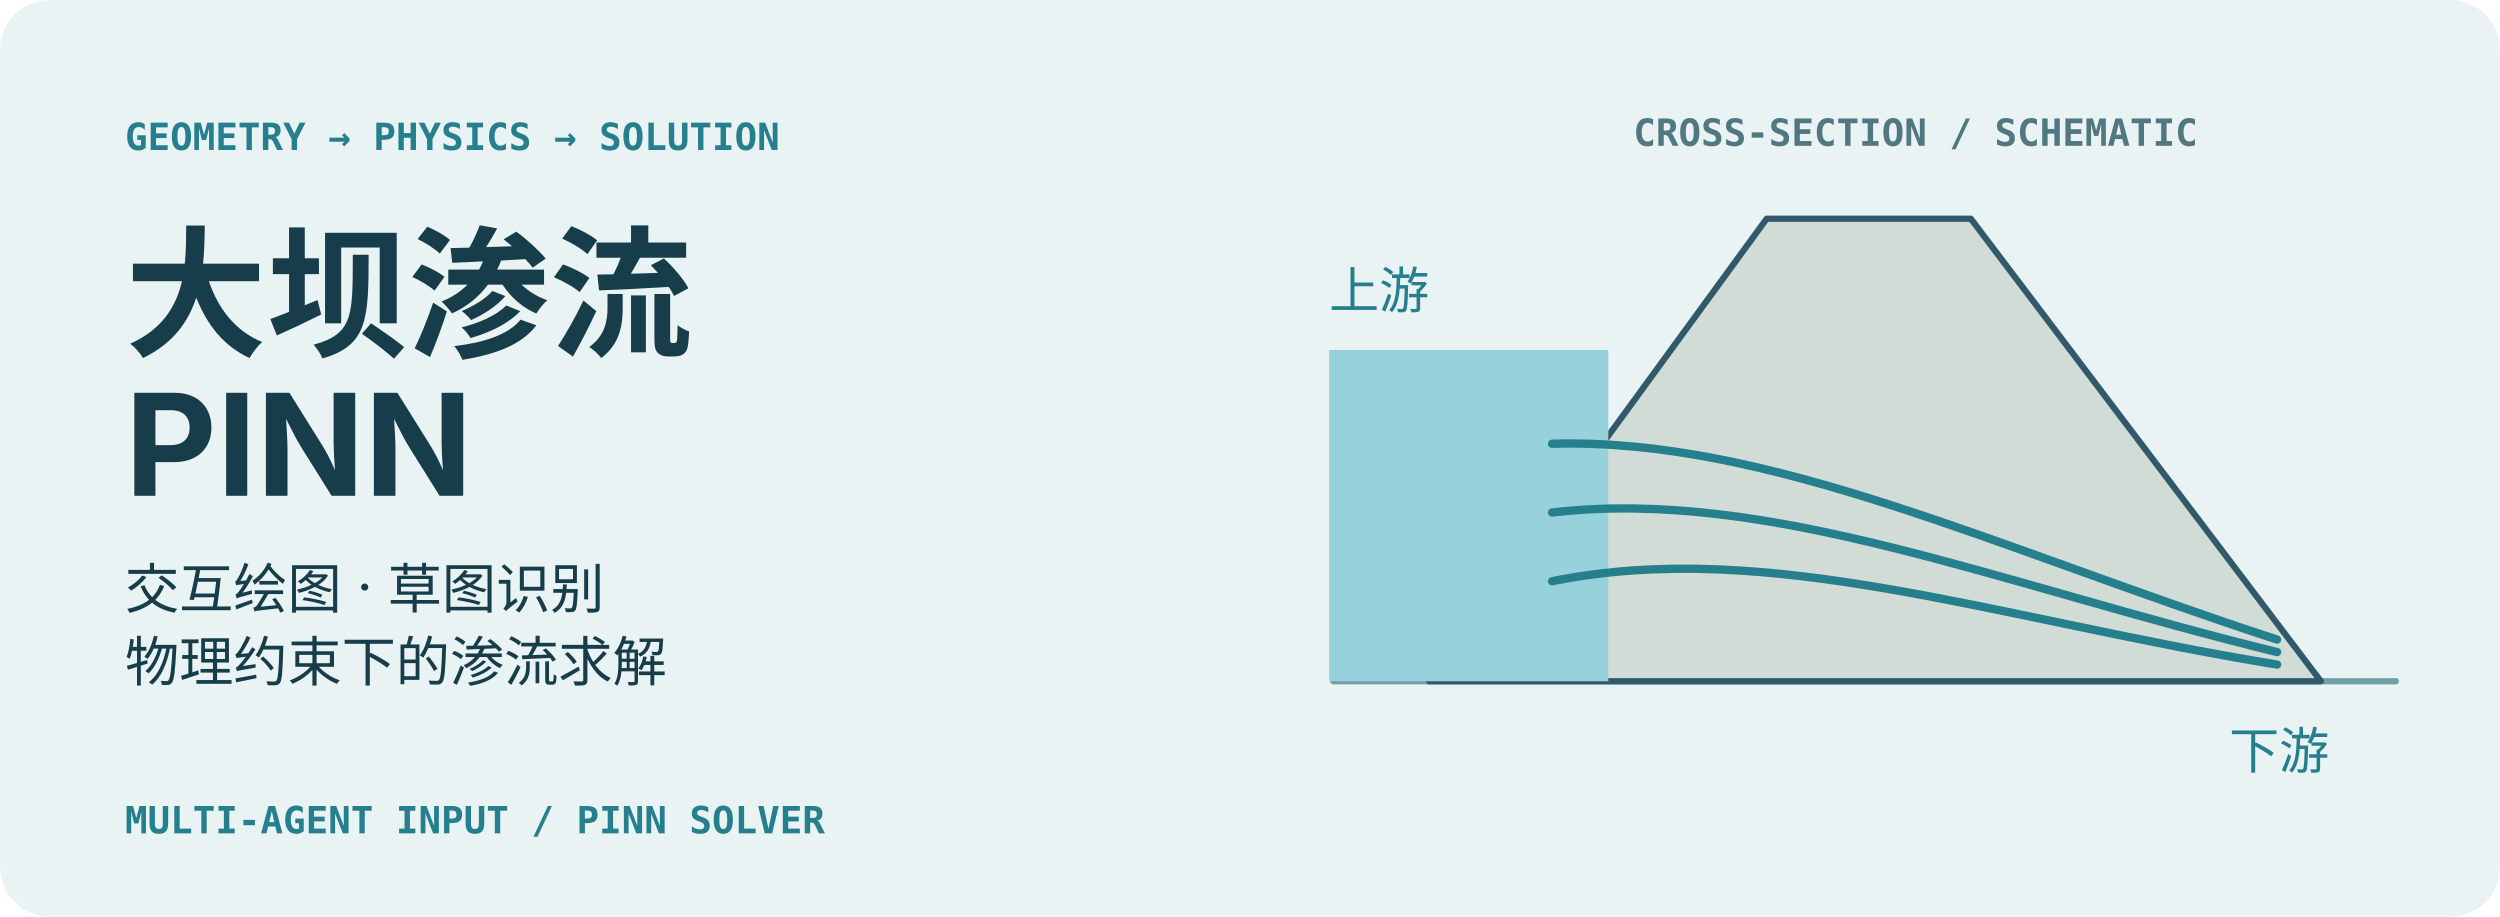
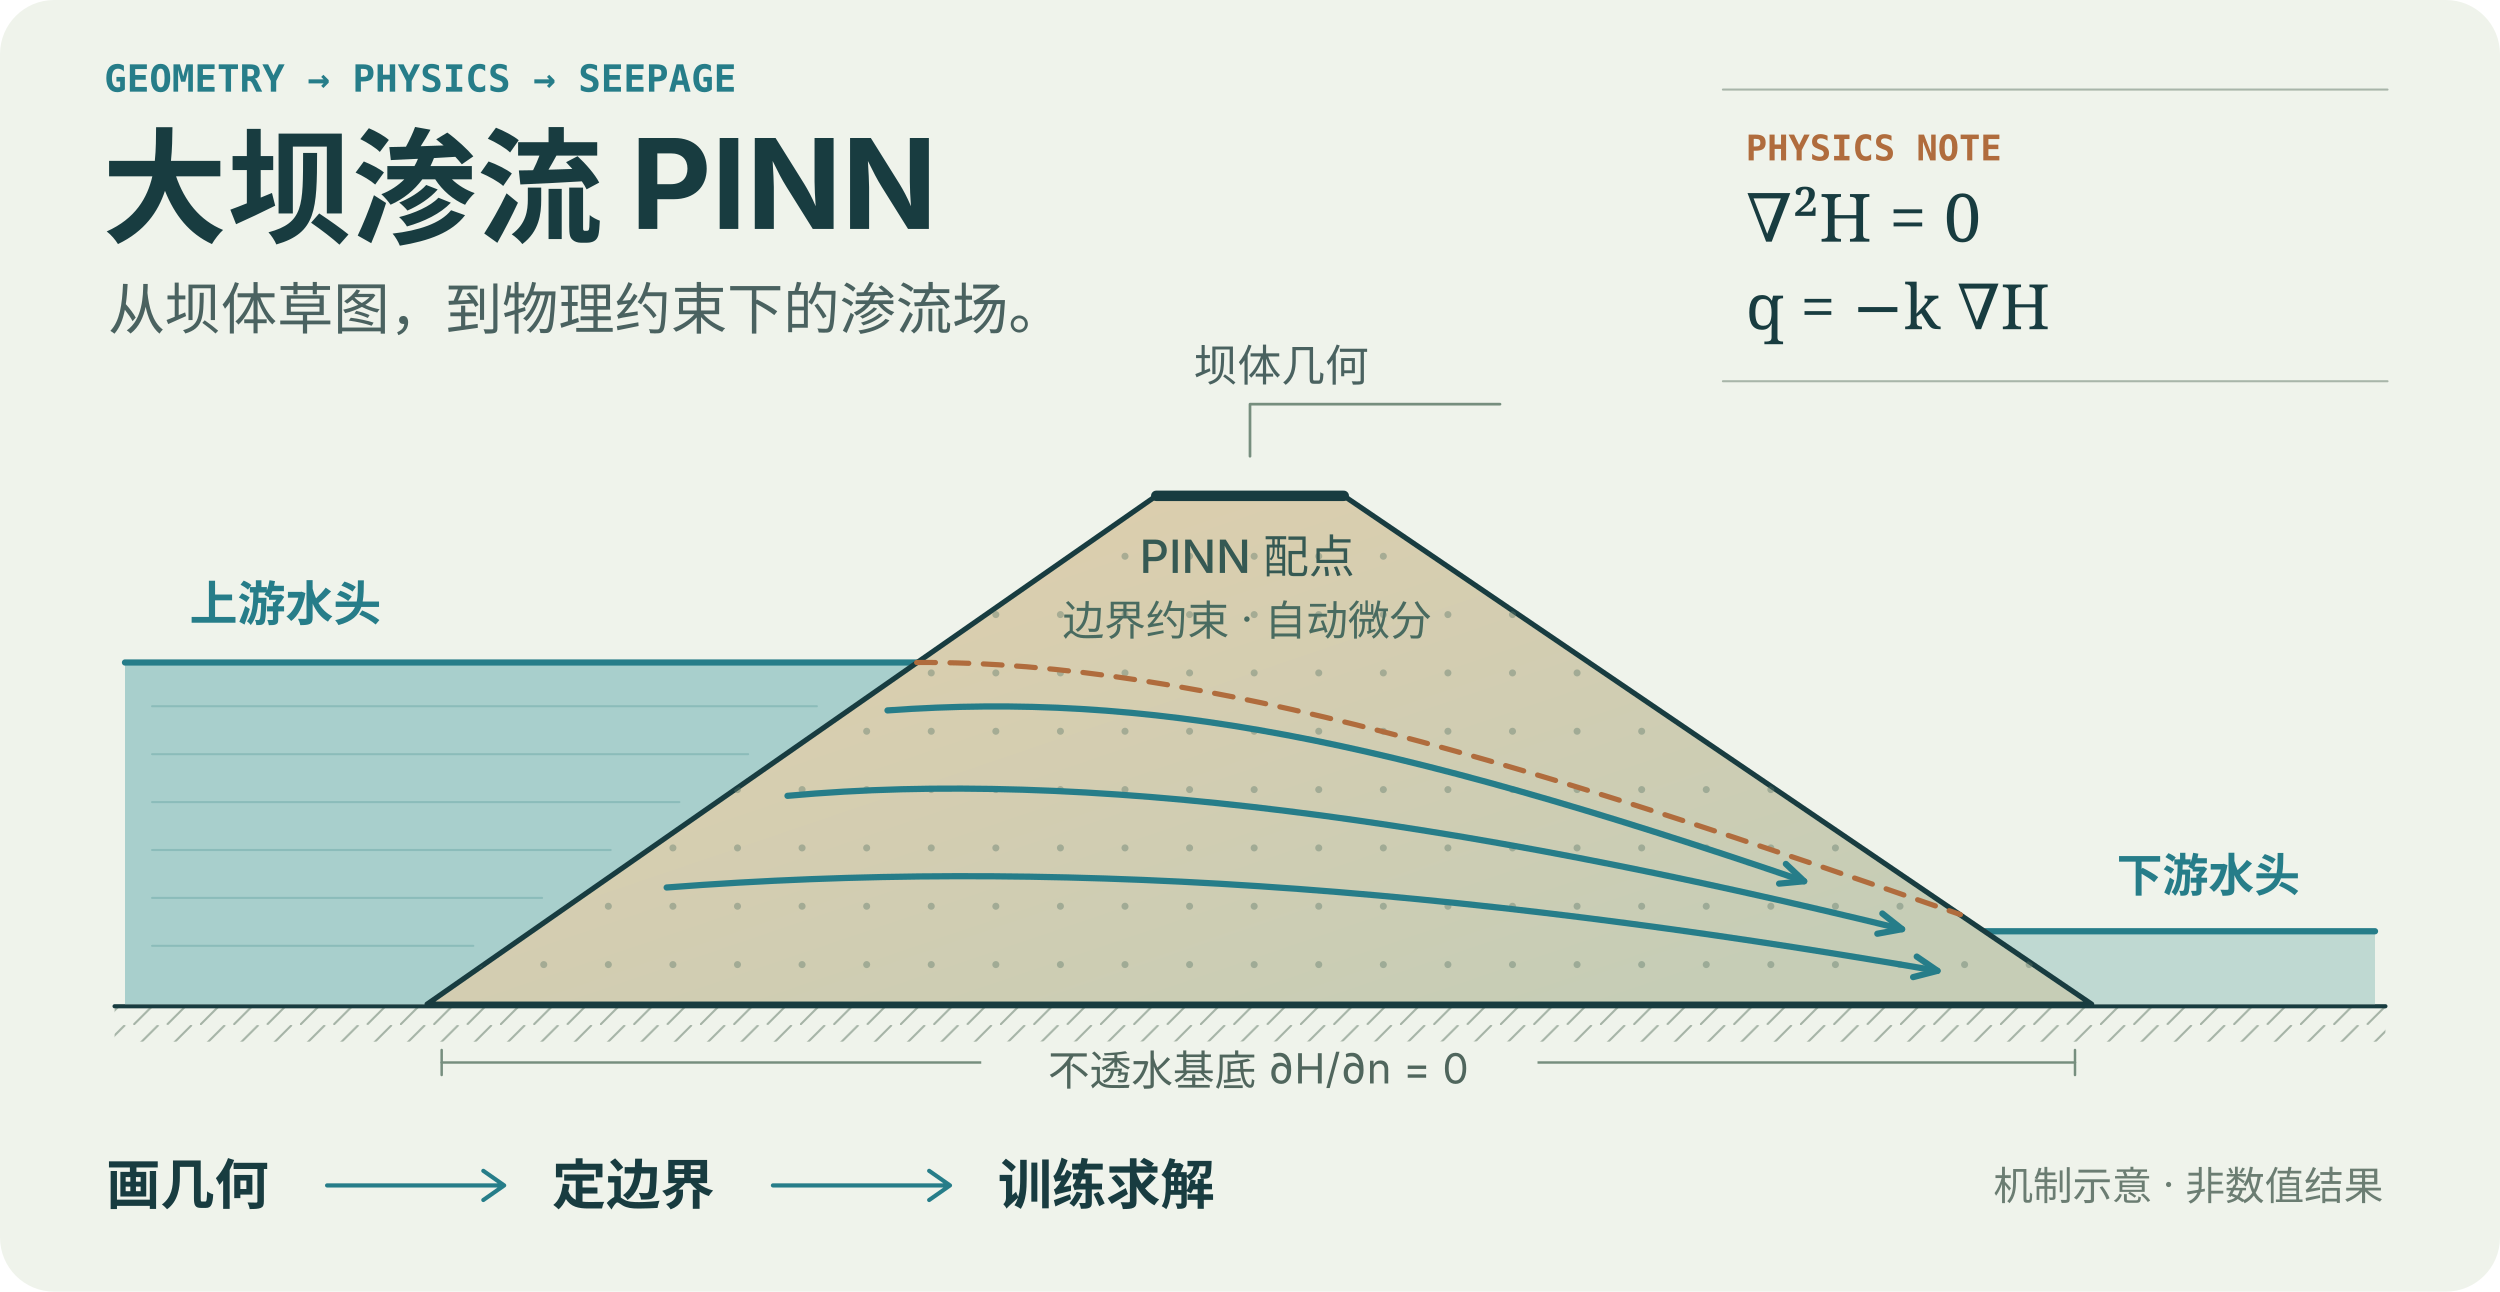
- <svg xmlns="http://www.w3.org/2000/svg" width="1200" height="440" viewBox="0 0 1200 440" role="img" aria-labelledby="title desc">
+ <svg xmlns="http://www.w3.org/2000/svg" width="1200" height="620" viewBox="0 0 1200 620" role="img" aria-labelledby="title desc">
  <defs>
-     <clipPath id="frame">
-       <rect width="1200" height="440" rx="24" />
+     <clipPath id="dam-shape">
+       <path d="M205 482 L555 238 L645 238 L1004 482 Z" />
+     </clipPath>
+     <linearGradient id="soil" x1="0" y1="0" x2="0.9" y2="0.8">
+       <stop stop-color="#E3CEAB" />
+       <stop offset="1" stop-color="#C6CDB6" />
+     </linearGradient>
+     <pattern id="ground" width="16" height="12" patternUnits="userSpaceOnUse">
+       <path d="M0 12 L12 0" fill="none" stroke="#A5B3A6" stroke-width="1" />
+     </pattern>
+     <marker id="flow-arrow" markerWidth="8" markerHeight="8" refX="6" refY="4" orient="auto">
+       <path d="M0 1 L6 4 L0 7" fill="none" stroke="#267D89" stroke-width="1.5" />
+     </marker>
+     <clipPath id="canvas">
+       <rect width="1200" height="620" rx="26" />
    </clipPath>
  </defs>
-   <g clip-path="url(#frame)">
-     <rect x="0" y="0" width="1200" height="440" rx="24" fill="#e9f3f3" />
-     <text x="60" y="72" font-family="'SFMono-Regular',Menlo,monospace" font-size="18" font-weight="600" fill="#267f8c" text-anchor="start">GEOMETRY → PHYSICS → SOLUTION</text>
-     <text x="60" y="166" font-family="-apple-system,BlinkMacSystemFont,'Segoe UI','PingFang SC',sans-serif" font-size="68" font-weight="700" fill="#173d4b" text-anchor="start">大坝渗流</text>
-     <text x="60" y="238" font-family="-apple-system,BlinkMacSystemFont,'Segoe UI','PingFang SC',sans-serif" font-size="68" font-weight="700" fill="#173d4b" text-anchor="start">PINN</text>
-     <text x="60" y="292" font-family="-apple-system,BlinkMacSystemFont,'Segoe UI','PingFang SC',sans-serif" font-size="26" font-weight="400" fill="#173d4b" text-anchor="start">交互绘图 · 草图识别</text>
-     <text x="60" y="327" font-family="-apple-system,BlinkMacSystemFont,'Segoe UI','PingFang SC',sans-serif" font-size="26" font-weight="400" fill="#173d4b" text-anchor="start">物理约束下的渗流求解</text>
-     <text x="60" y="400" font-family="'SFMono-Regular',Menlo,monospace" font-size="18" font-weight="600" fill="#267f8c" text-anchor="start">MULTI-AGENT INPUT  /  PINN SOLVER</text>
-     <path d="M640 327H1150" fill="none" stroke="#719fa8" stroke-width="3" stroke-linecap="round" stroke-linejoin="round" />
-     <path d="M686 327L848 105H946L1114 327Z" fill="#d1dcd7" stroke="#32596a" stroke-width="3" stroke-linecap="round" stroke-linejoin="round" />
-     <rect x="638" y="168" width="134" height="159" rx="0" fill="#97d1db" />
-     <text x="638" y="148" font-family="-apple-system,BlinkMacSystemFont,'Segoe UI','PingFang SC',sans-serif" font-size="24" font-weight="500" fill="#267f8c" text-anchor="start">上游</text>
-     <text x="1070" y="369" font-family="-apple-system,BlinkMacSystemFont,'Segoe UI','PingFang SC',sans-serif" font-size="24" font-weight="500" fill="#267f8c" text-anchor="start">下游</text>
-     <text x="784" y="70" font-family="'SFMono-Regular',Menlo,monospace" font-size="18" font-weight="600" fill="#517780" text-anchor="start">CROSS-SECTION / SCHEMATIC</text>
-     <g id="seepage-0">
-       <path d="M745 213 C849 210 958 263 1093 307" fill="none" stroke="#267f8c" stroke-width="4" stroke-linecap="round" stroke-linejoin="round" />
-     </g>
-     <g id="seepage-1">
-       <path d="M745 246 C849 234 958 280 1093 313" fill="none" stroke="#267f8c" stroke-width="4" stroke-linecap="round" stroke-linejoin="round" />
-     </g>
-     <g id="seepage-2">
-       <path d="M745 279 C849 258 958 297 1093 319" fill="none" stroke="#267f8c" stroke-width="4" stroke-linecap="round" stroke-linejoin="round" />
+   <g clip-path="url(#canvas)">
+     <rect x="0" y="0" width="1200" height="620" rx="0" fill="#EFF3EB" />
+     <text x="50" y="44" font-family="Menlo, Consolas, monospace" font-size="18" font-weight="600" fill="#267D89">GEOMETRY  →  PHYSICS  →  SEEPAGE</text>
+     <text x="49" y="112" font-family="-apple-system, BlinkMacSystemFont, PingFang SC, Hiragino Sans, sans-serif" font-size="60" font-weight="650" fill="#183C40">大坝渗流 PINN</text>
+     <text x="52" y="158" font-family="-apple-system, BlinkMacSystemFont, PingFang SC, Hiragino Sans, sans-serif" font-size="27" font-weight="400" fill="#4A6260">从坝体草图，到物理约束下的渗流场。</text>
+     <path d="M827 43 H1146 M827 183 H1146" fill="none" stroke="#A8B5A9" stroke-width="1" stroke-linecap="round" stroke-linejoin="round" />
+     <text x="838" y="77" font-family="Menlo, Consolas, monospace" font-size="17" font-weight="600" fill="#B06C3D">PHYSICS NOTE</text>
+     <text x="838" y="116" font-family="Georgia, Songti SC, serif" font-size="32" font-weight="400" fill="#183C40">∇²H = 0</text>
+     <text x="838" y="158" font-family="Georgia, Songti SC, serif" font-size="30" font-weight="400" fill="#183C40">q = −k ∇H</text>
+     <rect x="55" y="483" width="1090" height="17" rx="0" fill="url(#ground)" />
+     <path d="M55 483 H1145" fill="none" stroke="#183C40" stroke-width="2" stroke-linecap="round" stroke-linejoin="round" />
+     <path d="M60 318 H440 L205 482 H60 Z" fill="#A8CFCC" />
+     <path d="M953 447 H1140 V482 H1004 Z" fill="#BFD9D2" />
+     <path d="M73 339 H392.1" fill="none" stroke="#72AAA9" stroke-width="1" stroke-linecap="round" stroke-linejoin="round" opacity=".52" />
+     <path d="M73 362 H359.1" fill="none" stroke="#72AAA9" stroke-width="1" stroke-linecap="round" stroke-linejoin="round" opacity=".52" />
+     <path d="M73 385 H326.1" fill="none" stroke="#72AAA9" stroke-width="1" stroke-linecap="round" stroke-linejoin="round" opacity=".52" />
+     <path d="M73 408 H293.1" fill="none" stroke="#72AAA9" stroke-width="1" stroke-linecap="round" stroke-linejoin="round" opacity=".52" />
+     <path d="M73 431 H260.2" fill="none" stroke="#72AAA9" stroke-width="1" stroke-linecap="round" stroke-linejoin="round" opacity=".52" />
+     <path d="M73 454 H227.2" fill="none" stroke="#72AAA9" stroke-width="1" stroke-linecap="round" stroke-linejoin="round" opacity=".52" />
+     <path d="M60 318 H440" fill="none" stroke="#267D89" stroke-width="3" stroke-linecap="round" stroke-linejoin="round" />
+     <path d="M953 447 H1140" fill="none" stroke="#267D89" stroke-width="3" stroke-linecap="round" stroke-linejoin="round" />
+     <path d="M205 482 L555 238 L645 238 L1004 482 Z" fill="url(#soil)" stroke="#183C40" stroke-width="2.5" stroke-linecap="round" stroke-linejoin="round" />
+     <path d="M555 238 H645" fill="none" stroke="#183C40" stroke-width="5" stroke-linecap="round" stroke-linejoin="round" />
+     <g clip-path="url(#dam-shape)">
+       <circle cx="230" cy="267" r="1.7" fill="#5C7769" opacity=".4" />
+       <circle cx="261" cy="267" r="1.7" fill="#5C7769" opacity=".4" />
+       <circle cx="292" cy="267" r="1.7" fill="#5C7769" opacity=".4" />
+       <circle cx="323" cy="267" r="1.7" fill="#5C7769" opacity=".4" />
+       <circle cx="354" cy="267" r="1.7" fill="#5C7769" opacity=".4" />
+       <circle cx="385" cy="267" r="1.7" fill="#5C7769" opacity=".4" />
+       <circle cx="416" cy="267" r="1.7" fill="#5C7769" opacity=".4" />
+       <circle cx="447" cy="267" r="1.7" fill="#5C7769" opacity=".4" />
+       <circle cx="478" cy="267" r="1.7" fill="#5C7769" opacity=".4" />
+       <circle cx="509" cy="267" r="1.7" fill="#5C7769" opacity=".4" />
+       <circle cx="540" cy="267" r="1.7" fill="#5C7769" opacity=".4" />
+       <circle cx="571" cy="267" r="1.7" fill="#5C7769" opacity=".4" />
+       <circle cx="602" cy="267" r="1.7" fill="#5C7769" opacity=".4" />
+       <circle cx="633" cy="267" r="1.7" fill="#5C7769" opacity=".4" />
+       <circle cx="664" cy="267" r="1.7" fill="#5C7769" opacity=".4" />
+       <circle cx="695" cy="267" r="1.7" fill="#5C7769" opacity=".4" />
+       <circle cx="726" cy="267" r="1.7" fill="#5C7769" opacity=".4" />
+       <circle cx="757" cy="267" r="1.7" fill="#5C7769" opacity=".4" />
+       <circle cx="788" cy="267" r="1.7" fill="#5C7769" opacity=".4" />
+       <circle cx="819" cy="267" r="1.7" fill="#5C7769" opacity=".4" />
+       <circle cx="850" cy="267" r="1.7" fill="#5C7769" opacity=".4" />
+       <circle cx="881" cy="267" r="1.7" fill="#5C7769" opacity=".4" />
+       <circle cx="912" cy="267" r="1.7" fill="#5C7769" opacity=".4" />
+       <circle cx="943" cy="267" r="1.7" fill="#5C7769" opacity=".4" />
+       <circle cx="974" cy="267" r="1.7" fill="#5C7769" opacity=".4" />
+       <circle cx="230" cy="295" r="1.7" fill="#5C7769" opacity=".4" />
+       <circle cx="261" cy="295" r="1.7" fill="#5C7769" opacity=".4" />
+       <circle cx="292" cy="295" r="1.7" fill="#5C7769" opacity=".4" />
+       <circle cx="323" cy="295" r="1.7" fill="#5C7769" opacity=".4" />
+       <circle cx="354" cy="295" r="1.7" fill="#5C7769" opacity=".4" />
+       <circle cx="385" cy="295" r="1.7" fill="#5C7769" opacity=".4" />
+       <circle cx="416" cy="295" r="1.7" fill="#5C7769" opacity=".4" />
+       <circle cx="447" cy="295" r="1.7" fill="#5C7769" opacity=".4" />
+       <circle cx="478" cy="295" r="1.7" fill="#5C7769" opacity=".4" />
+       <circle cx="509" cy="295" r="1.7" fill="#5C7769" opacity=".4" />
+       <circle cx="540" cy="295" r="1.7" fill="#5C7769" opacity=".4" />
+       <circle cx="571" cy="295" r="1.7" fill="#5C7769" opacity=".4" />
+       <circle cx="602" cy="295" r="1.7" fill="#5C7769" opacity=".4" />
+       <circle cx="633" cy="295" r="1.7" fill="#5C7769" opacity=".4" />
+       <circle cx="664" cy="295" r="1.7" fill="#5C7769" opacity=".4" />
+       <circle cx="695" cy="295" r="1.7" fill="#5C7769" opacity=".4" />
+       <circle cx="726" cy="295" r="1.7" fill="#5C7769" opacity=".4" />
+       <circle cx="757" cy="295" r="1.7" fill="#5C7769" opacity=".4" />
+       <circle cx="788" cy="295" r="1.7" fill="#5C7769" opacity=".4" />
+       <circle cx="819" cy="295" r="1.7" fill="#5C7769" opacity=".4" />
+       <circle cx="850" cy="295" r="1.7" fill="#5C7769" opacity=".4" />
+       <circle cx="881" cy="295" r="1.7" fill="#5C7769" opacity=".4" />
+       <circle cx="912" cy="295" r="1.7" fill="#5C7769" opacity=".4" />
+       <circle cx="943" cy="295" r="1.7" fill="#5C7769" opacity=".4" />
+       <circle cx="974" cy="295" r="1.7" fill="#5C7769" opacity=".4" />
+       <circle cx="230" cy="323" r="1.7" fill="#5C7769" opacity=".4" />
+       <circle cx="261" cy="323" r="1.7" fill="#5C7769" opacity=".4" />
+       <circle cx="292" cy="323" r="1.7" fill="#5C7769" opacity=".4" />
+       <circle cx="323" cy="323" r="1.7" fill="#5C7769" opacity=".4" />
+       <circle cx="354" cy="323" r="1.7" fill="#5C7769" opacity=".4" />
+       <circle cx="385" cy="323" r="1.7" fill="#5C7769" opacity=".4" />
+       <circle cx="416" cy="323" r="1.7" fill="#5C7769" opacity=".4" />
+       <circle cx="447" cy="323" r="1.7" fill="#5C7769" opacity=".4" />
+       <circle cx="478" cy="323" r="1.7" fill="#5C7769" opacity=".4" />
+       <circle cx="509" cy="323" r="1.7" fill="#5C7769" opacity=".4" />
+       <circle cx="540" cy="323" r="1.7" fill="#5C7769" opacity=".4" />
+       <circle cx="571" cy="323" r="1.7" fill="#5C7769" opacity=".4" />
+       <circle cx="602" cy="323" r="1.7" fill="#5C7769" opacity=".4" />
+       <circle cx="633" cy="323" r="1.7" fill="#5C7769" opacity=".4" />
+       <circle cx="664" cy="323" r="1.7" fill="#5C7769" opacity=".4" />
+       <circle cx="695" cy="323" r="1.7" fill="#5C7769" opacity=".4" />
+       <circle cx="726" cy="323" r="1.7" fill="#5C7769" opacity=".4" />
+       <circle cx="757" cy="323" r="1.7" fill="#5C7769" opacity=".4" />
+       <circle cx="788" cy="323" r="1.7" fill="#5C7769" opacity=".4" />
+       <circle cx="819" cy="323" r="1.7" fill="#5C7769" opacity=".4" />
+       <circle cx="850" cy="323" r="1.7" fill="#5C7769" opacity=".4" />
+       <circle cx="881" cy="323" r="1.7" fill="#5C7769" opacity=".4" />
+       <circle cx="912" cy="323" r="1.7" fill="#5C7769" opacity=".4" />
+       <circle cx="943" cy="323" r="1.7" fill="#5C7769" opacity=".4" />
+       <circle cx="974" cy="323" r="1.7" fill="#5C7769" opacity=".4" />
+       <circle cx="230" cy="351" r="1.7" fill="#5C7769" opacity=".4" />
+       <circle cx="261" cy="351" r="1.7" fill="#5C7769" opacity=".4" />
+       <circle cx="292" cy="351" r="1.7" fill="#5C7769" opacity=".4" />
+       <circle cx="323" cy="351" r="1.7" fill="#5C7769" opacity=".4" />
+       <circle cx="354" cy="351" r="1.7" fill="#5C7769" opacity=".4" />
+       <circle cx="385" cy="351" r="1.7" fill="#5C7769" opacity=".4" />
+       <circle cx="416" cy="351" r="1.7" fill="#5C7769" opacity=".4" />
+       <circle cx="447" cy="351" r="1.7" fill="#5C7769" opacity=".4" />
+       <circle cx="478" cy="351" r="1.7" fill="#5C7769" opacity=".4" />
+       <circle cx="509" cy="351" r="1.7" fill="#5C7769" opacity=".4" />
+       <circle cx="540" cy="351" r="1.7" fill="#5C7769" opacity=".4" />
+       <circle cx="571" cy="351" r="1.7" fill="#5C7769" opacity=".4" />
+       <circle cx="602" cy="351" r="1.7" fill="#5C7769" opacity=".4" />
+       <circle cx="633" cy="351" r="1.7" fill="#5C7769" opacity=".4" />
+       <circle cx="664" cy="351" r="1.7" fill="#5C7769" opacity=".4" />
+       <circle cx="695" cy="351" r="1.7" fill="#5C7769" opacity=".4" />
+       <circle cx="726" cy="351" r="1.7" fill="#5C7769" opacity=".4" />
+       <circle cx="757" cy="351" r="1.7" fill="#5C7769" opacity=".4" />
+       <circle cx="788" cy="351" r="1.7" fill="#5C7769" opacity=".4" />
+       <circle cx="819" cy="351" r="1.7" fill="#5C7769" opacity=".4" />
+       <circle cx="850" cy="351" r="1.7" fill="#5C7769" opacity=".4" />
+       <circle cx="881" cy="351" r="1.7" fill="#5C7769" opacity=".4" />
+       <circle cx="912" cy="351" r="1.7" fill="#5C7769" opacity=".4" />
+       <circle cx="943" cy="351" r="1.7" fill="#5C7769" opacity=".4" />
+       <circle cx="974" cy="351" r="1.7" fill="#5C7769" opacity=".4" />
+       <circle cx="230" cy="379" r="1.7" fill="#5C7769" opacity=".4" />
+       <circle cx="261" cy="379" r="1.7" fill="#5C7769" opacity=".4" />
+       <circle cx="292" cy="379" r="1.7" fill="#5C7769" opacity=".4" />
+       <circle cx="323" cy="379" r="1.7" fill="#5C7769" opacity=".4" />
+       <circle cx="354" cy="379" r="1.7" fill="#5C7769" opacity=".4" />
+       <circle cx="385" cy="379" r="1.7" fill="#5C7769" opacity=".4" />
+       <circle cx="416" cy="379" r="1.7" fill="#5C7769" opacity=".4" />
+       <circle cx="447" cy="379" r="1.7" fill="#5C7769" opacity=".4" />
+       <circle cx="478" cy="379" r="1.7" fill="#5C7769" opacity=".4" />
+       <circle cx="509" cy="379" r="1.7" fill="#5C7769" opacity=".4" />
+       <circle cx="540" cy="379" r="1.7" fill="#5C7769" opacity=".4" />
+       <circle cx="571" cy="379" r="1.7" fill="#5C7769" opacity=".4" />
+       <circle cx="602" cy="379" r="1.7" fill="#5C7769" opacity=".4" />
+       <circle cx="633" cy="379" r="1.7" fill="#5C7769" opacity=".4" />
+       <circle cx="664" cy="379" r="1.7" fill="#5C7769" opacity=".4" />
+       <circle cx="695" cy="379" r="1.7" fill="#5C7769" opacity=".4" />
+       <circle cx="726" cy="379" r="1.7" fill="#5C7769" opacity=".4" />
+       <circle cx="757" cy="379" r="1.7" fill="#5C7769" opacity=".4" />
+       <circle cx="788" cy="379" r="1.7" fill="#5C7769" opacity=".4" />
+       <circle cx="819" cy="379" r="1.7" fill="#5C7769" opacity=".4" />
+       <circle cx="850" cy="379" r="1.7" fill="#5C7769" opacity=".4" />
+       <circle cx="881" cy="379" r="1.7" fill="#5C7769" opacity=".4" />
+       <circle cx="912" cy="379" r="1.7" fill="#5C7769" opacity=".4" />
+       <circle cx="943" cy="379" r="1.7" fill="#5C7769" opacity=".4" />
+       <circle cx="974" cy="379" r="1.7" fill="#5C7769" opacity=".4" />
+       <circle cx="230" cy="407" r="1.7" fill="#5C7769" opacity=".4" />
+       <circle cx="261" cy="407" r="1.7" fill="#5C7769" opacity=".4" />
+       <circle cx="292" cy="407" r="1.7" fill="#5C7769" opacity=".4" />
+       <circle cx="323" cy="407" r="1.7" fill="#5C7769" opacity=".4" />
+       <circle cx="354" cy="407" r="1.7" fill="#5C7769" opacity=".4" />
+       <circle cx="385" cy="407" r="1.7" fill="#5C7769" opacity=".4" />
+       <circle cx="416" cy="407" r="1.7" fill="#5C7769" opacity=".4" />
+       <circle cx="447" cy="407" r="1.7" fill="#5C7769" opacity=".4" />
+       <circle cx="478" cy="407" r="1.7" fill="#5C7769" opacity=".4" />
+       <circle cx="509" cy="407" r="1.7" fill="#5C7769" opacity=".4" />
+       <circle cx="540" cy="407" r="1.7" fill="#5C7769" opacity=".4" />
+       <circle cx="571" cy="407" r="1.7" fill="#5C7769" opacity=".4" />
+       <circle cx="602" cy="407" r="1.7" fill="#5C7769" opacity=".4" />
+       <circle cx="633" cy="407" r="1.7" fill="#5C7769" opacity=".4" />
+       <circle cx="664" cy="407" r="1.7" fill="#5C7769" opacity=".4" />
+       <circle cx="695" cy="407" r="1.7" fill="#5C7769" opacity=".4" />
+       <circle cx="726" cy="407" r="1.7" fill="#5C7769" opacity=".4" />
+       <circle cx="757" cy="407" r="1.7" fill="#5C7769" opacity=".4" />
+       <circle cx="788" cy="407" r="1.7" fill="#5C7769" opacity=".4" />
+       <circle cx="819" cy="407" r="1.7" fill="#5C7769" opacity=".4" />
+       <circle cx="850" cy="407" r="1.7" fill="#5C7769" opacity=".4" />
+       <circle cx="881" cy="407" r="1.7" fill="#5C7769" opacity=".4" />
+       <circle cx="912" cy="407" r="1.7" fill="#5C7769" opacity=".4" />
+       <circle cx="943" cy="407" r="1.7" fill="#5C7769" opacity=".4" />
+       <circle cx="974" cy="407" r="1.7" fill="#5C7769" opacity=".4" />
+       <circle cx="230" cy="435" r="1.7" fill="#5C7769" opacity=".4" />
+       <circle cx="261" cy="435" r="1.7" fill="#5C7769" opacity=".4" />
+       <circle cx="292" cy="435" r="1.7" fill="#5C7769" opacity=".4" />
+       <circle cx="323" cy="435" r="1.7" fill="#5C7769" opacity=".4" />
+       <circle cx="354" cy="435" r="1.7" fill="#5C7769" opacity=".4" />
+       <circle cx="385" cy="435" r="1.7" fill="#5C7769" opacity=".4" />
+       <circle cx="416" cy="435" r="1.7" fill="#5C7769" opacity=".4" />
+       <circle cx="447" cy="435" r="1.7" fill="#5C7769" opacity=".4" />
+       <circle cx="478" cy="435" r="1.7" fill="#5C7769" opacity=".4" />
+       <circle cx="509" cy="435" r="1.7" fill="#5C7769" opacity=".4" />
+       <circle cx="540" cy="435" r="1.7" fill="#5C7769" opacity=".4" />
+       <circle cx="571" cy="435" r="1.7" fill="#5C7769" opacity=".4" />
+       <circle cx="602" cy="435" r="1.7" fill="#5C7769" opacity=".4" />
+       <circle cx="633" cy="435" r="1.7" fill="#5C7769" opacity=".4" />
+       <circle cx="664" cy="435" r="1.7" fill="#5C7769" opacity=".4" />
+       <circle cx="695" cy="435" r="1.7" fill="#5C7769" opacity=".4" />
+       <circle cx="726" cy="435" r="1.7" fill="#5C7769" opacity=".4" />
+       <circle cx="757" cy="435" r="1.7" fill="#5C7769" opacity=".4" />
+       <circle cx="788" cy="435" r="1.7" fill="#5C7769" opacity=".4" />
+       <circle cx="819" cy="435" r="1.7" fill="#5C7769" opacity=".4" />
+       <circle cx="850" cy="435" r="1.7" fill="#5C7769" opacity=".4" />
+       <circle cx="881" cy="435" r="1.7" fill="#5C7769" opacity=".4" />
+       <circle cx="912" cy="435" r="1.7" fill="#5C7769" opacity=".4" />
+       <circle cx="943" cy="435" r="1.7" fill="#5C7769" opacity=".4" />
+       <circle cx="974" cy="435" r="1.7" fill="#5C7769" opacity=".4" />
+       <circle cx="230" cy="463" r="1.7" fill="#5C7769" opacity=".4" />
+       <circle cx="261" cy="463" r="1.7" fill="#5C7769" opacity=".4" />
+       <circle cx="292" cy="463" r="1.7" fill="#5C7769" opacity=".4" />
+       <circle cx="323" cy="463" r="1.7" fill="#5C7769" opacity=".4" />
+       <circle cx="354" cy="463" r="1.7" fill="#5C7769" opacity=".4" />
+       <circle cx="385" cy="463" r="1.7" fill="#5C7769" opacity=".4" />
+       <circle cx="416" cy="463" r="1.7" fill="#5C7769" opacity=".4" />
+       <circle cx="447" cy="463" r="1.7" fill="#5C7769" opacity=".4" />
+       <circle cx="478" cy="463" r="1.7" fill="#5C7769" opacity=".4" />
+       <circle cx="509" cy="463" r="1.7" fill="#5C7769" opacity=".4" />
+       <circle cx="540" cy="463" r="1.7" fill="#5C7769" opacity=".4" />
+       <circle cx="571" cy="463" r="1.7" fill="#5C7769" opacity=".4" />
+       <circle cx="602" cy="463" r="1.7" fill="#5C7769" opacity=".4" />
+       <circle cx="633" cy="463" r="1.7" fill="#5C7769" opacity=".4" />
+       <circle cx="664" cy="463" r="1.7" fill="#5C7769" opacity=".4" />
+       <circle cx="695" cy="463" r="1.7" fill="#5C7769" opacity=".4" />
+       <circle cx="726" cy="463" r="1.7" fill="#5C7769" opacity=".4" />
+       <circle cx="757" cy="463" r="1.7" fill="#5C7769" opacity=".4" />
+       <circle cx="788" cy="463" r="1.7" fill="#5C7769" opacity=".4" />
+       <circle cx="819" cy="463" r="1.7" fill="#5C7769" opacity=".4" />
+       <circle cx="850" cy="463" r="1.7" fill="#5C7769" opacity=".4" />
+       <circle cx="881" cy="463" r="1.7" fill="#5C7769" opacity=".4" />
+       <circle cx="912" cy="463" r="1.7" fill="#5C7769" opacity=".4" />
+       <circle cx="943" cy="463" r="1.7" fill="#5C7769" opacity=".4" />
+       <circle cx="974" cy="463" r="1.7" fill="#5C7769" opacity=".4" />
+     </g>
+     <path d="M426 341 C551 332 664 354 866 423" fill="none" stroke="#9AAB97" stroke-width="2" stroke-linecap="round" stroke-linejoin="round" />
+     <path d="M378 382 C520 369 696 393 913 446" fill="none" stroke="#9AAB97" stroke-width="2" stroke-linecap="round" stroke-linejoin="round" />
+     <path d="M320 426 C502 412 693 425 930 466" fill="none" stroke="#9AAB97" stroke-width="2" stroke-linecap="round" stroke-linejoin="round" />
+     <path d="M440 318 C577 317 740 369 941 439" fill="none" stroke="#B06C3D" stroke-width="2.5" stroke-linecap="round" stroke-linejoin="round" stroke-dasharray="9 7" />
+     <text x="91" y="298" font-family="-apple-system, BlinkMacSystemFont, PingFang SC, Hiragino Sans, sans-serif" font-size="23" font-weight="600" fill="#267D89">上游水头</text>
+     <text x="1016" y="428" font-family="-apple-system, BlinkMacSystemFont, PingFang SC, Hiragino Sans, sans-serif" font-size="22" font-weight="600" fill="#267D89">下游水头</text>
+     <path d="M600 219 V194 H720" fill="none" stroke="#768E7E" stroke-width="1.3" stroke-linecap="round" stroke-linejoin="round" />
+     <text x="595" y="209" font-family="-apple-system, BlinkMacSystemFont, PingFang SC, Hiragino Sans, sans-serif" font-size="18" font-weight="400" fill="#183C40" />
+     <text x="573" y="183" font-family="-apple-system, BlinkMacSystemFont, PingFang SC, Hiragino Sans, sans-serif" font-size="21" font-weight="400" fill="#4A6260">坝体几何</text>
+     <text x="547" y="275" font-family="-apple-system, BlinkMacSystemFont, PingFang SC, Hiragino Sans, sans-serif" font-size="22" font-weight="500" fill="#355953">PINN 配点</text>
+     <text x="510" y="305" font-family="-apple-system, BlinkMacSystemFont, PingFang SC, Hiragino Sans, sans-serif" font-size="20" font-weight="400" fill="#496B60">边界约束 · 自动微分</text>
+     <path d="M212 510 H996" fill="none" stroke="#768E7E" stroke-width="1.2" stroke-linecap="round" stroke-linejoin="round" />
+     <path d="M212 504 V516 M996 504 V516" fill="none" stroke="#768E7E" stroke-width="1.2" stroke-linecap="round" stroke-linejoin="round" />
+     <rect x="471" y="500" width="267" height="31" rx="0" fill="#EFF3EB" />
+     <text x="604" y="521" font-family="-apple-system, BlinkMacSystemFont, PingFang SC, Hiragino Sans, sans-serif" font-size="20" font-weight="400" fill="#50665D" text-anchor="middle">不透水基底  ∂H/∂n = 0</text>
+     <text x="51" y="578" font-family="-apple-system, BlinkMacSystemFont, PingFang SC, Hiragino Sans, sans-serif" font-size="26" font-weight="600" fill="#183C40">画几何</text>
+     <path d="M157 569 H242 M232 562 L242 569 L232 576" fill="none" stroke="#267D89" stroke-width="2" stroke-linecap="round" stroke-linejoin="round" />
+     <text x="265" y="578" font-family="-apple-system, BlinkMacSystemFont, PingFang SC, Hiragino Sans, sans-serif" font-size="26" font-weight="600" fill="#183C40">定边界</text>
+     <path d="M371 569 H456 M446 562 L456 569 L446 576" fill="none" stroke="#267D89" stroke-width="2" stroke-linecap="round" stroke-linejoin="round" />
+     <text x="479" y="578" font-family="-apple-system, BlinkMacSystemFont, PingFang SC, Hiragino Sans, sans-serif" font-size="26" font-weight="600" fill="#183C40">训练求解</text>
+     <text x="1144" y="576" font-family="-apple-system, BlinkMacSystemFont, PingFang SC, Hiragino Sans, sans-serif" font-size="19" font-weight="400" fill="#6B7D72" text-anchor="end">机制示意 · 非数值结果</text>
+     <g id="flow-1">
+       <path d="M426 341 C551 332 664 354 866 423" fill="none" stroke="#267D89" stroke-width="3" stroke-linecap="round" stroke-linejoin="round" />
+       <g transform="translate(866 423) rotate(19)">
+         <path d="M-11 -5 L0 0 L-11 5" fill="none" stroke="#267D89" stroke-width="3" stroke-linecap="round" stroke-linejoin="round" />
+       </g>
+     </g>
+     <g id="flow-2">
+       <path d="M378 382 C520 369 696 393 913 446" fill="none" stroke="#267D89" stroke-width="3" stroke-linecap="round" stroke-linejoin="round" />
+       <g transform="translate(913 446) rotate(14)">
+         <path d="M-11 -5 L0 0 L-11 5" fill="none" stroke="#267D89" stroke-width="3" stroke-linecap="round" stroke-linejoin="round" />
+       </g>
+     </g>
+     <g id="flow-3">
+       <path d="M320 426 C502 412 693 425 930 466" fill="none" stroke="#267D89" stroke-width="3" stroke-linecap="round" stroke-linejoin="round" />
+       <g transform="translate(930 466) rotate(10)">
+         <path d="M-11 -5 L0 0 L-11 5" fill="none" stroke="#267D89" stroke-width="3" stroke-linecap="round" stroke-linejoin="round" />
+       </g>
    </g>
  </g>
</svg>
